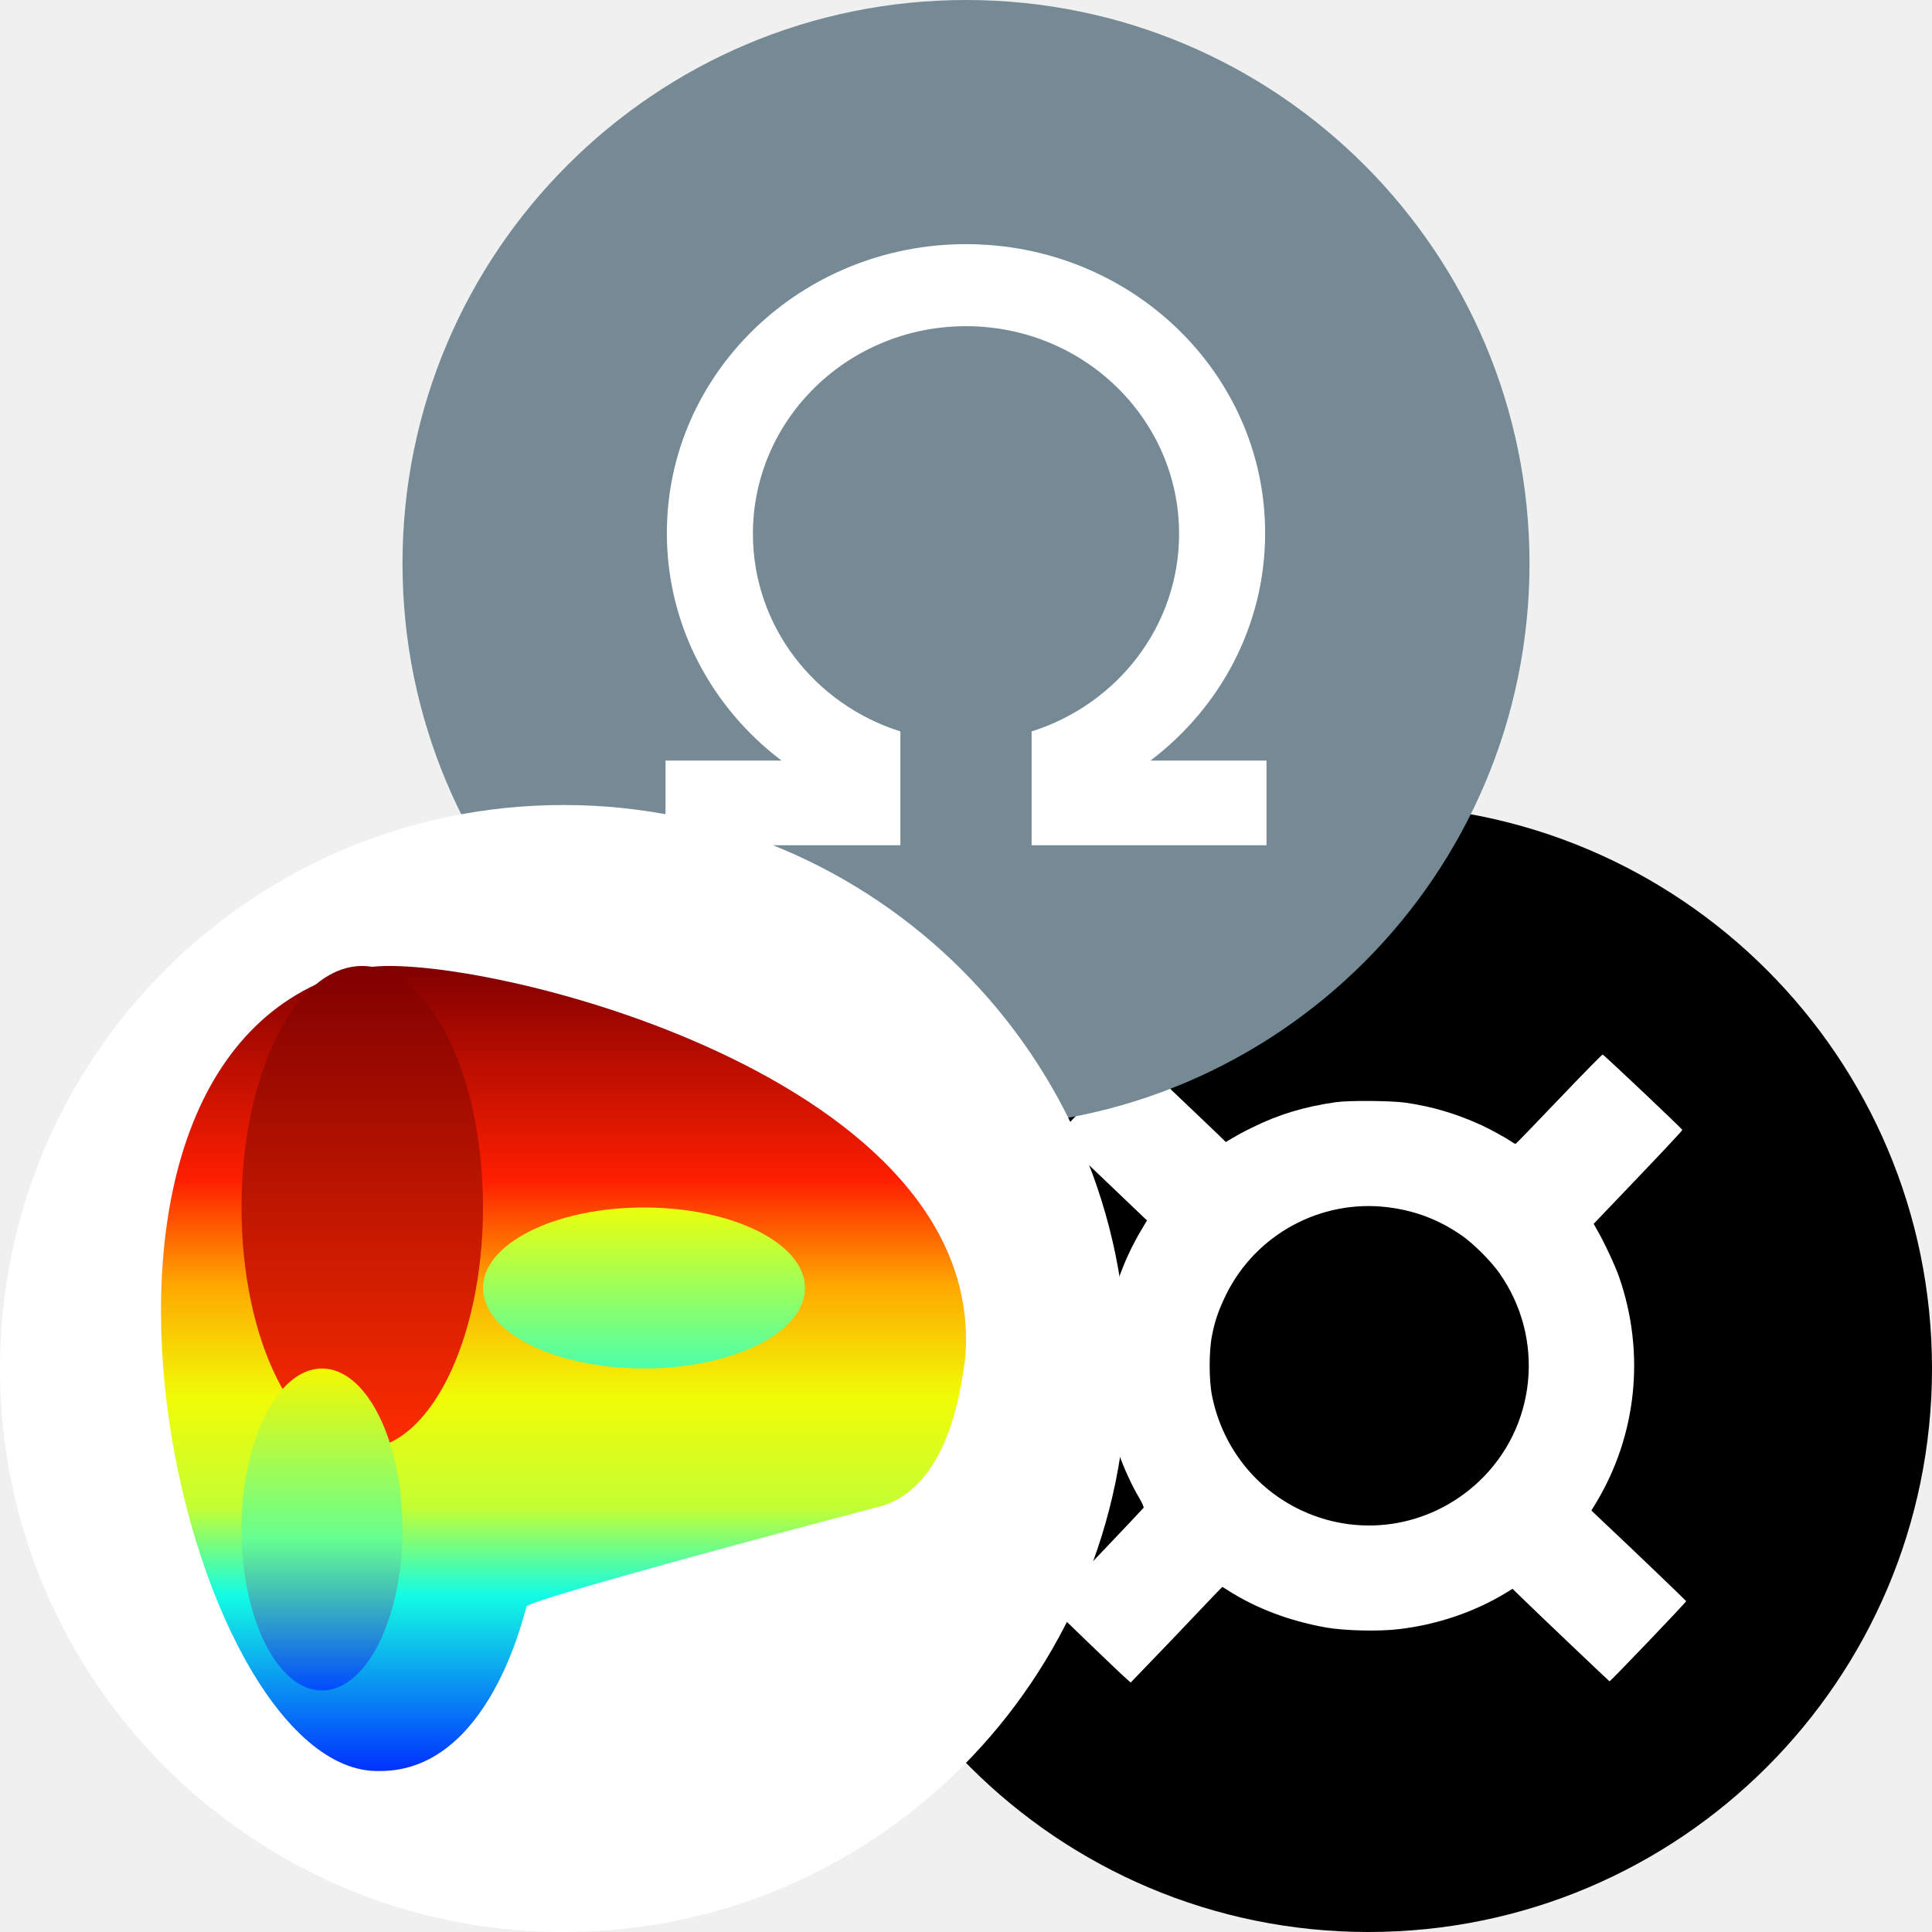
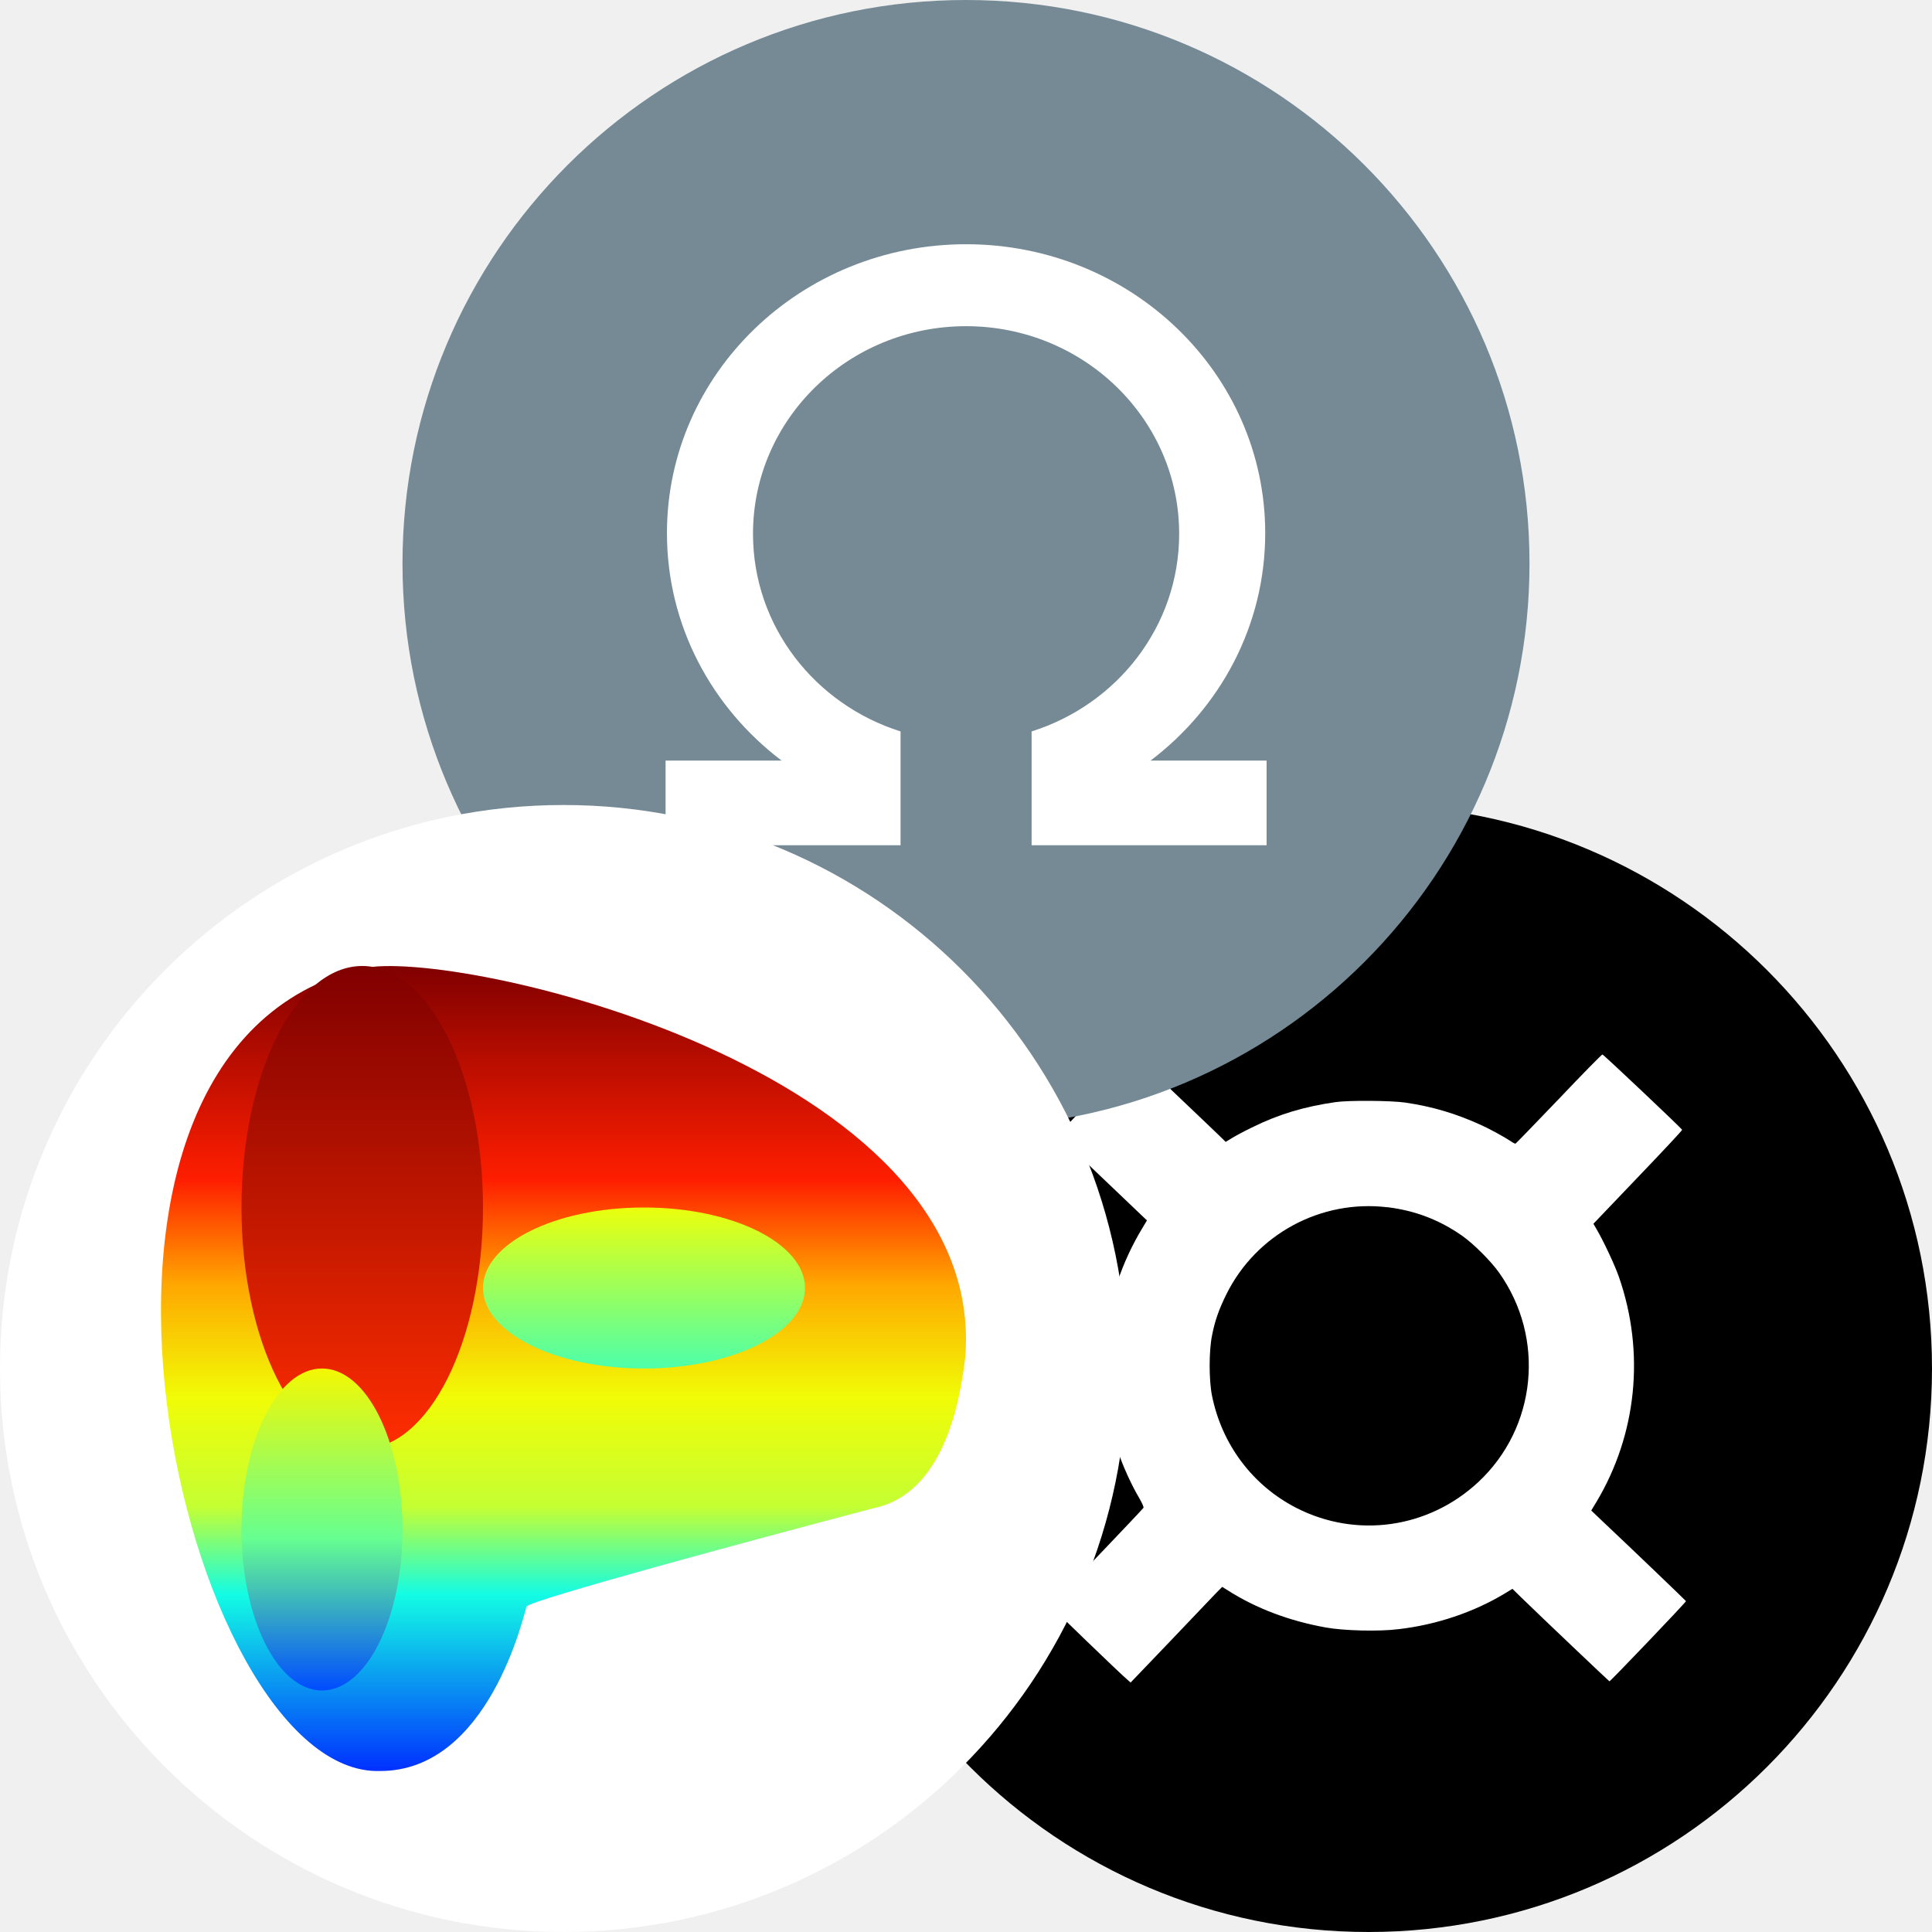
- <svg xmlns="http://www.w3.org/2000/svg" width="24" height="24" viewBox="0 0 24 24" fill="none">
-   <g clip-path="url(#clip0_2920_8103)">
-     <g clip-path="url(#clip1_2920_8103)">
-       <path d="M17 24C20.866 24 24 20.866 24 17C24 13.134 20.866 10 17 10C13.134 10 10 13.134 10 17C10 20.866 13.134 24 17 24Z" fill="black" />
-       <path d="M13.62 13.593C13.362 13.864 13.149 14.092 13.147 14.097C13.145 14.103 13.377 14.331 13.663 14.602C13.95 14.876 14.199 15.114 14.216 15.13L14.249 15.16L14.191 15.257C13.681 16.1 13.575 17.116 13.896 18.05C13.956 18.226 14.059 18.452 14.148 18.601C14.191 18.674 14.21 18.721 14.206 18.73C14.201 18.738 13.941 19.014 13.627 19.343C13.313 19.67 13.057 19.944 13.052 19.948C13.05 19.954 13.93 20.804 14.014 20.873L14.046 20.901L14.544 20.383C14.817 20.096 15.073 19.827 15.112 19.786L15.185 19.713L15.254 19.756C15.604 19.98 16.015 20.135 16.47 20.217C16.698 20.258 17.132 20.268 17.376 20.238C17.845 20.184 18.309 20.027 18.69 19.797L18.789 19.737L18.895 19.84C19.125 20.064 19.986 20.882 19.994 20.886C20.003 20.89 20.948 19.903 20.946 19.89C20.944 19.883 20.296 19.261 19.9 18.889L19.769 18.764L19.829 18.665C20.334 17.824 20.44 16.804 20.113 15.863C20.066 15.726 19.921 15.416 19.837 15.274L19.797 15.203L20.35 14.624C20.653 14.307 20.901 14.043 20.898 14.036C20.89 14.015 19.921 13.1 19.909 13.1C19.9 13.1 19.657 13.348 19.366 13.653C19.076 13.957 18.835 14.206 18.828 14.209C18.824 14.211 18.796 14.198 18.77 14.178C18.697 14.129 18.512 14.028 18.409 13.98C18.094 13.836 17.802 13.748 17.462 13.698C17.285 13.673 16.756 13.668 16.592 13.692C16.201 13.748 15.88 13.845 15.553 14.008C15.458 14.053 15.348 14.114 15.305 14.14L15.228 14.187L15.14 14.101C15.092 14.053 14.877 13.851 14.664 13.647C14.451 13.444 14.234 13.238 14.182 13.186L14.087 13.094L13.62 13.593ZM17.233 14.996C17.576 15.037 17.881 15.153 18.163 15.351C18.307 15.452 18.523 15.668 18.624 15.812C19.198 16.625 19.089 17.731 18.366 18.409C17.748 18.986 16.855 19.115 16.104 18.732C15.562 18.454 15.178 17.947 15.056 17.337C15.017 17.144 15.017 16.782 15.056 16.591C15.092 16.401 15.142 16.266 15.234 16.076C15.604 15.332 16.407 14.897 17.233 14.996Z" fill="white" />
+ <svg xmlns="http://www.w3.org/2000/svg" fill="none" height="24" viewBox="0 0 24 24" width="24">
+   <linearGradient id="a" gradientUnits="userSpaceOnUse" x1="7" x2="7" y1="12" y2="22">
+     <stop offset="0" stop-color="#800000" />
+     <stop offset=".266" stop-color="#ff1e00" />
+     <stop offset=".396" stop-color="#ffa700" />
+     <stop offset=".536" stop-color="#f1fc06" />
+     <stop offset=".672" stop-color="#c4ff33" />
+     <stop offset=".781" stop-color="#13fce4" />
+     <stop offset="1" stop-color="#0030ff" />
+   </linearGradient>
+   <linearGradient id="b" gradientUnits="userSpaceOnUse" x1="4.5" x2="4.5" y1="12" y2="18">
+     <stop offset="0" stop-color="#800000" />
+     <stop offset="1" stop-color="#ff2d00" />
+   </linearGradient>
+   <linearGradient id="c" gradientUnits="userSpaceOnUse" x1="4" x2="4" y1="17" y2="21">
+     <stop offset="0" stop-color="#f4f802" />
+     <stop offset=".526" stop-color="#66ff90" />
+     <stop offset="1" stop-color="#004cff" />
+   </linearGradient>
+   <linearGradient id="d" gradientUnits="userSpaceOnUse" x1="8" x2="8" y1="15" y2="17">
+     <stop offset="0" stop-color="#ebff0c" />
+     <stop offset="1" stop-color="#4dffaa" />
+   </linearGradient>
+   <clipPath id="e">
+     <path d="m0 0h24v24h-24z" />
+   </clipPath>
+   <clipPath id="f">
+     <path d="m10 10h14v14h-14z" />
+   </clipPath>
+   <g clip-path="url(#e)">
+     <g clip-path="url(#f)">
+       <path d="m17 24c3.866 0 7-3.134 7-7s-3.134-7-7-7-7 3.134-7 7 3.134 7 7 7z" fill="#000" />
+       <path d="m13.62 13.593c-.258.271-.471.499-.473.504-.002.006.23.234.516.506.286.273.536.512.553.527l.032.03-.058.097c-.51.844-.615 1.859-.295 2.793.06.176.164.402.252.551.043.073.062.12.058.129s-.265.284-.579.613c-.314.327-.57.6-.575.605-.002.006.878.857.962.925l.032.028.497-.519c.273-.286.529-.555.568-.596l.073-.073.069.043c.351.224.762.379 1.216.461.228.041.663.052.906.021.469-.054.934-.211 1.315-.441l.099-.06.105.103c.23.224 1.091 1.042 1.1 1.046s.953-.984.951-.996c-.002-.006-.65-.628-1.046-1.001l-.131-.125.06-.099c.506-.841.611-1.861.284-2.802-.047-.138-.192-.448-.276-.59l-.041-.071.553-.579c.303-.316.551-.581.549-.588-.009-.021-.977-.936-.99-.936-.009 0-.252.247-.542.553-.291.303-.532.553-.538.555-.004.002-.032-.011-.058-.03-.073-.049-.258-.151-.362-.198-.314-.144-.607-.232-.947-.282-.176-.026-.706-.03-.869-.006-.392.056-.712.153-1.04.316-.095.045-.204.105-.247.131l-.077.047-.088-.086c-.047-.047-.263-.25-.476-.454-.213-.202-.43-.409-.482-.461l-.095-.092zm3.613 1.403c.342.041.648.157.93.355.144.101.359.316.461.461.575.813.465 1.92-.258 2.597-.618.577-1.511.706-2.262.323-.542-.278-.925-.785-1.048-1.394-.039-.194-.039-.555 0-.747.037-.189.086-.325.179-.514.37-.745 1.173-1.179 1.999-1.08z" fill="#fff" />
    </g>
-     <circle cx="12" cy="7" r="7" fill="#758A95" />
-     <path fill-rule="evenodd" clip-rule="evenodd" d="M12.815 10.125L12.815 10.5H15.733V9.448H14.292C15.159 8.791 15.716 7.769 15.716 6.622C15.716 4.64 14.053 3.033 12 3.033C9.948 3.033 8.284 4.64 8.284 6.622C8.284 7.769 8.841 8.791 9.708 9.448H8.267V10.5H11.185V10.483L11.185 9.086C10.122 8.751 9.353 7.779 9.353 6.631C9.353 5.206 10.538 4.052 12 4.052C13.462 4.052 14.647 5.206 14.647 6.631C14.647 7.779 13.878 8.751 12.815 9.086V10.125Z" fill="white" />
-     <circle cx="7" cy="17" r="7" fill="white" />
-     <path d="M4.723 22C2.279 22.08 0.172 13.059 4.498 12.03C5.624 11.762 12.265 13.268 11.992 16.854C11.922 17.427 11.718 18.558 10.85 18.735C9.424 19.11 6.566 19.88 6.54 19.957C6.508 20.054 6.074 22 4.723 22Z" fill="url(#paint0_linear_2920_8103)" />
-     <ellipse cx="4.5" cy="15" rx="1.5" ry="3" fill="url(#paint1_linear_2920_8103)" />
-     <ellipse cx="4" cy="19" rx="1" ry="2" fill="url(#paint2_linear_2920_8103)" />
-     <ellipse cx="8" cy="16" rx="2" ry="1" fill="url(#paint3_linear_2920_8103)" />
+     <circle cx="12" cy="7" fill="#758a95" r="7" />
+     <path clip-rule="evenodd" d="m12.815 10.125v.375h2.919v-1.052h-1.441c.867-.657 1.424-1.678 1.424-2.825 0-1.982-1.664-3.589-3.716-3.589-2.052 0-3.716 1.607-3.716 3.589 0 1.147.557 2.168 1.424 2.825h-1.441v1.052h2.919v-.017-1.397c-1.063-.335-1.833-1.307-1.833-2.455 0-1.425 1.185-2.579 2.647-2.579 1.462 0 2.647 1.155 2.647 2.579 0 1.148-.769 2.12-1.833 2.455z" fill="#fff" fill-rule="evenodd" />
+     <circle cx="7" cy="17" fill="#fff" r="7" />
+     <path d="m4.723 22c-2.444.08-4.551-8.94-.225-9.969 1.126-.268 7.767 1.238 7.494 4.824-.07.574-.273 1.704-1.142 1.881-1.426.375-4.284 1.145-4.31 1.222-.032.097-.466 2.042-1.817 2.042z" fill="url(#a)" />
+     <ellipse cx="4.5" cy="15" fill="url(#b)" rx="1.5" ry="3" />
+     <ellipse cx="4" cy="19" fill="url(#c)" rx="1" ry="2" />
+     <ellipse cx="8" cy="16" fill="url(#d)" rx="2" ry="1" />
  </g>
-   <defs>
-     <linearGradient id="paint0_linear_2920_8103" x1="7" y1="12" x2="7" y2="22" gradientUnits="userSpaceOnUse">
-       <stop stop-color="#800000" />
-       <stop offset="0.266" stop-color="#FF1E00" />
-       <stop offset="0.396" stop-color="#FFA700" />
-       <stop offset="0.536" stop-color="#F1FC06" />
-       <stop offset="0.672" stop-color="#C4FF33" />
-       <stop offset="0.781" stop-color="#13FCE4" />
-       <stop offset="1" stop-color="#0030FF" />
-     </linearGradient>
-     <linearGradient id="paint1_linear_2920_8103" x1="4.5" y1="12" x2="4.5" y2="18" gradientUnits="userSpaceOnUse">
-       <stop stop-color="#800000" />
-       <stop offset="1" stop-color="#FF2D00" />
-     </linearGradient>
-     <linearGradient id="paint2_linear_2920_8103" x1="4" y1="17" x2="4" y2="21" gradientUnits="userSpaceOnUse">
-       <stop stop-color="#F4F802" />
-       <stop offset="0.526" stop-color="#66FF90" />
-       <stop offset="1" stop-color="#004CFF" />
-     </linearGradient>
-     <linearGradient id="paint3_linear_2920_8103" x1="8" y1="15" x2="8" y2="17" gradientUnits="userSpaceOnUse">
-       <stop stop-color="#EBFF0C" />
-       <stop offset="1" stop-color="#4DFFAA" />
-     </linearGradient>
-     <clipPath id="clip0_2920_8103">
-       <rect width="24" height="24" fill="white" />
-     </clipPath>
-     <clipPath id="clip1_2920_8103">
-       <rect width="14" height="14" fill="white" transform="translate(10 10)" />
-     </clipPath>
-   </defs>
</svg>
